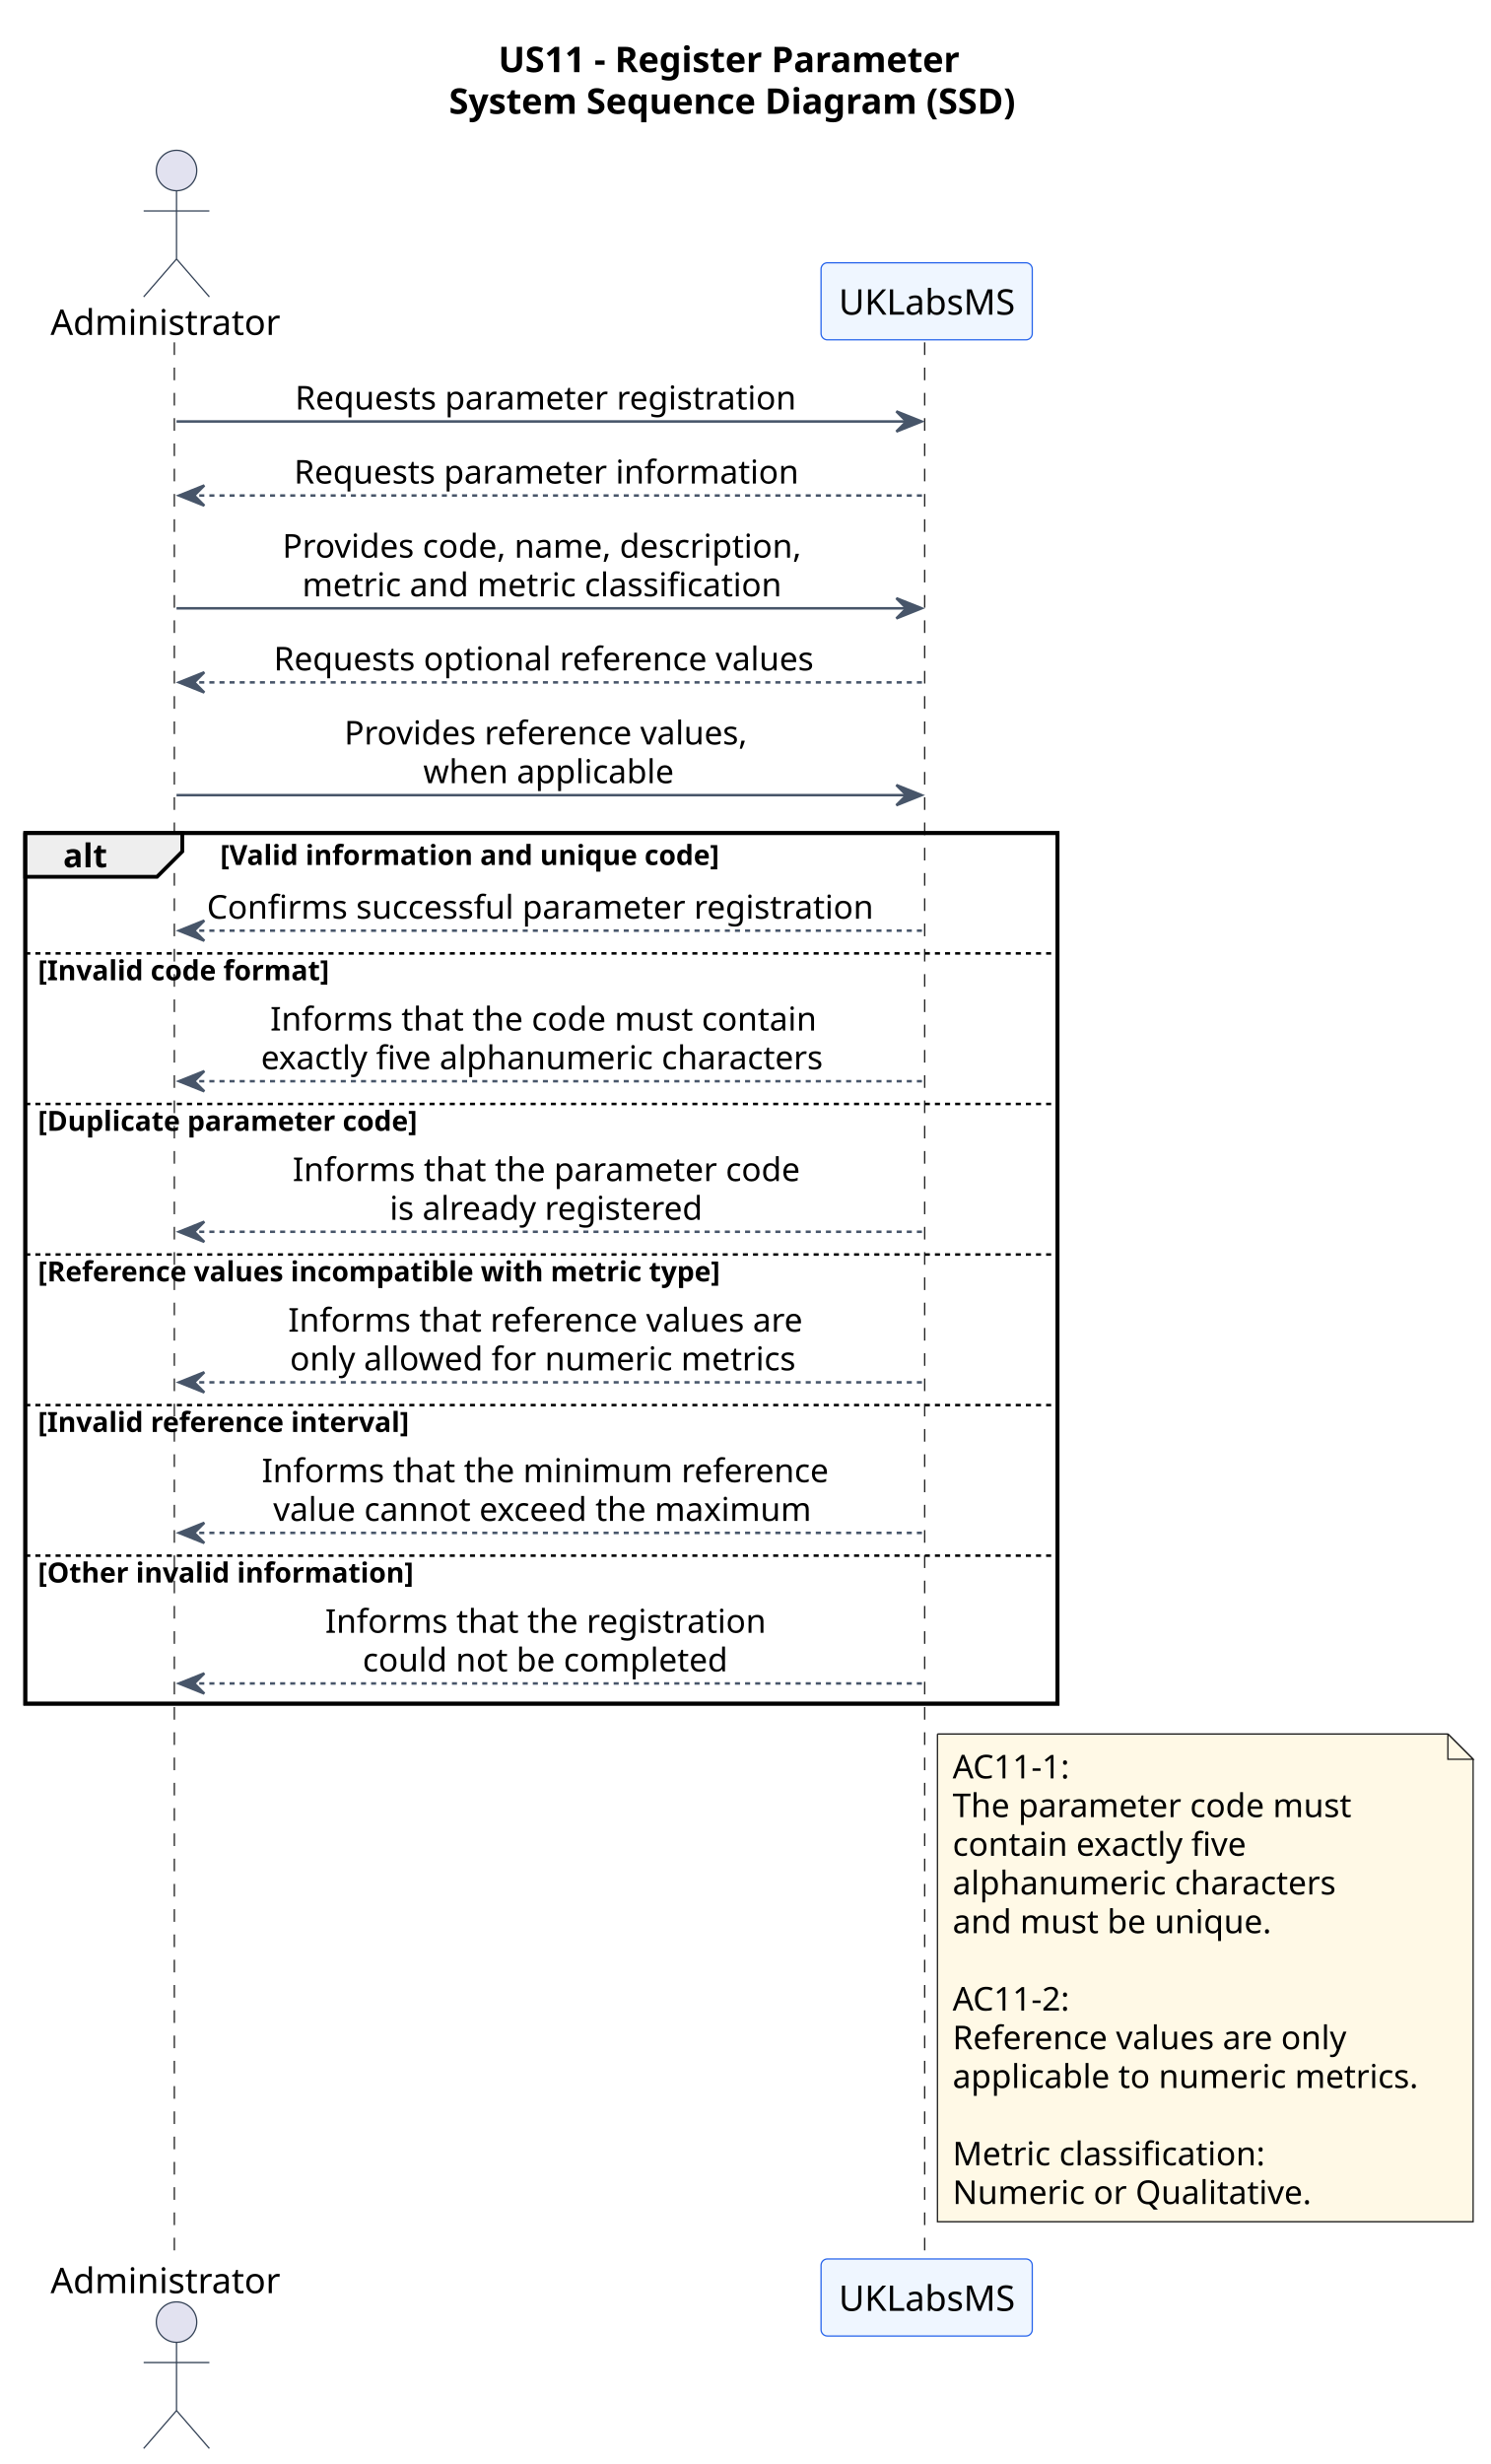
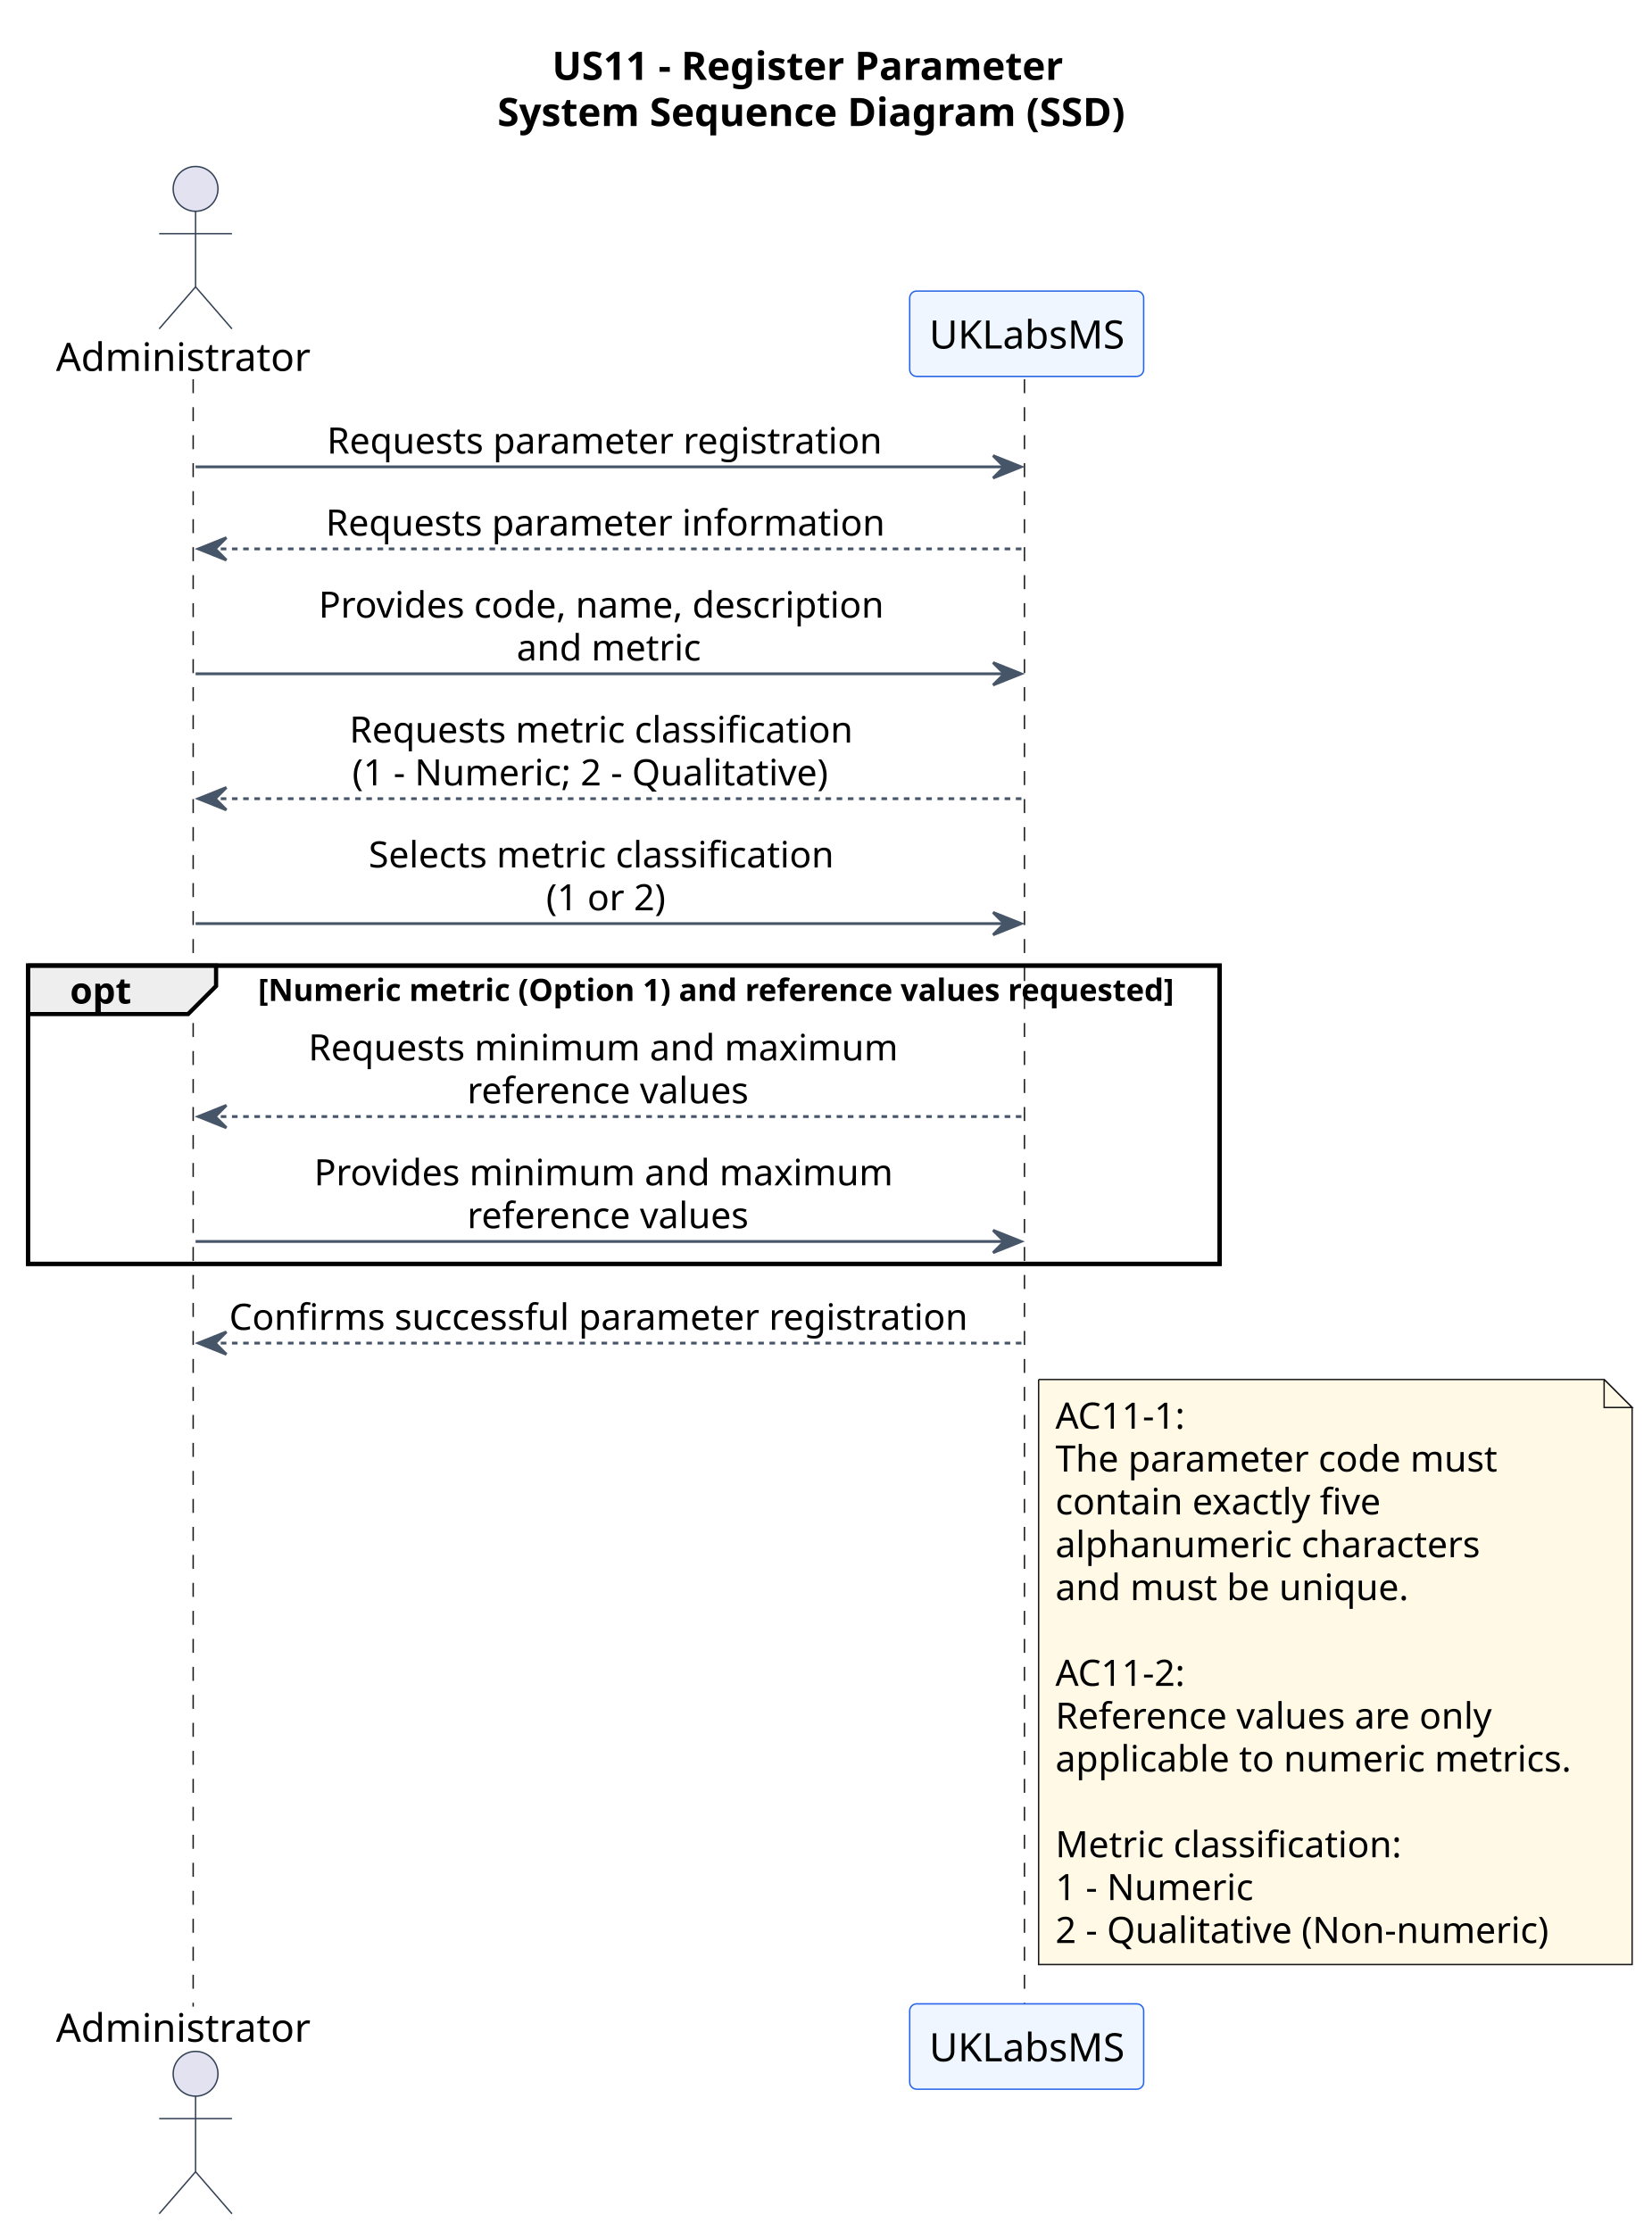
- <svg xmlns="http://www.w3.org/2000/svg" contentStyleType="text/css" height="975px" preserveAspectRatio="none" style="width:590px;height:975px;background:#FFFFFF;" version="1.1" viewBox="0 0 590 975" width="590px" zoomAndPan="magnify">
+ <svg xmlns="http://www.w3.org/2000/svg" contentStyleType="text/css" height="797px" preserveAspectRatio="none" style="width:590px;height:797px;background:#FFFFFF;" version="1.1" viewBox="0 0 590 797" width="590px" zoomAndPan="magnify">
  <defs />
  <g>
    <text fill="#000000" font-family="sans-serif" font-size="14" font-weight="bold" lengthAdjust="spacing" textLength="192.801" x="197.218" y="28.535">US11 - Register Parameter</text>
    <text fill="#000000" font-family="sans-serif" font-size="14" font-weight="bold" lengthAdjust="spacing" textLength="231.861" x="177.687" y="45.023">System Sequence Diagram (SSD)</text>
-     <rect fill="none" height="344.502" style="stroke:#000000;stroke-width:1.5;" width="408.525" x="10" y="329.639" />
-     <line style="stroke:#181818;stroke-width:0.5;stroke-dasharray:5.0,5.0;" x1="69" x2="69" y1="135.465" y2="894.867" />
-     <line style="stroke:#181818;stroke-width:0.5;stroke-dasharray:5.0,5.0;" x1="365.942" x2="365.942" y1="135.465" y2="894.867" />
+     <rect fill="none" height="106.553" style="stroke:#000000;stroke-width:1.5;" width="425.655" x="10" y="344.949" />
+     <line style="stroke:#181818;stroke-width:0.5;stroke-dasharray:5.0,5.0;" x1="69" x2="69" y1="135.465" y2="716.85" />
+     <line style="stroke:#181818;stroke-width:0.5;stroke-dasharray:5.0,5.0;" x1="365.942" x2="365.942" y1="135.465" y2="716.85" />
    <text fill="#000000" font-family="sans-serif" font-size="14" lengthAdjust="spacing" textLength="93.721" x="20" y="132.512">Administrator</text>
    <ellipse cx="69.86" cy="67.477" fill="#E2E2F0" rx="8" ry="8" style="stroke:#334155;stroke-width:0.5;" />
    <path d="M69.86,75.477 L69.86,102.477 M56.86,83.477 L82.86,83.477 M69.86,102.477 L56.86,117.477 M69.86,102.477 L82.86,117.477 " fill="none" style="stroke:#334155;stroke-width:0.5;" />
-     <text fill="#000000" font-family="sans-serif" font-size="14" lengthAdjust="spacing" textLength="93.721" x="20" y="907.402">Administrator</text>
-     <ellipse cx="69.86" cy="918.856" fill="#E2E2F0" rx="8" ry="8" style="stroke:#334155;stroke-width:0.5;" />
-     <path d="M69.86,926.856 L69.86,953.856 M56.86,934.856 L82.86,934.856 M69.86,953.856 L56.86,968.856 M69.86,953.856 L82.86,968.856 " fill="none" style="stroke:#334155;stroke-width:0.5;" />
+     <text fill="#000000" font-family="sans-serif" font-size="14" lengthAdjust="spacing" textLength="93.721" x="20" y="729.385">Administrator</text>
+     <ellipse cx="69.86" cy="740.838" fill="#E2E2F0" rx="8" ry="8" style="stroke:#334155;stroke-width:0.5;" />
+     <path d="M69.86,748.838 L69.86,775.838 M56.86,756.838 L82.86,756.838 M69.86,775.838 L56.86,790.838 M69.86,775.838 L82.86,790.838 " fill="none" style="stroke:#334155;stroke-width:0.5;" />
    <rect fill="#EFF6FF" height="30.488" rx="2.5" ry="2.5" style="stroke:#2563EB;stroke-width:0.5;" width="83.583" x="324.942" y="103.977" />
    <text fill="#000000" font-family="sans-serif" font-size="14" lengthAdjust="spacing" textLength="69.583" x="331.942" y="124.512">UKLabsMS</text>
-     <rect fill="#EFF6FF" height="30.488" rx="2.5" ry="2.5" style="stroke:#2563EB;stroke-width:0.5;" width="83.583" x="324.942" y="893.867" />
-     <text fill="#000000" font-family="sans-serif" font-size="14" lengthAdjust="spacing" textLength="69.583" x="331.942" y="914.402">UKLabsMS</text>
+     <rect fill="#EFF6FF" height="30.488" rx="2.5" ry="2.5" style="stroke:#2563EB;stroke-width:0.5;" width="83.583" x="324.942" y="715.85" />
+     <text fill="#000000" font-family="sans-serif" font-size="14" lengthAdjust="spacing" textLength="69.583" x="331.942" y="736.385">UKLabsMS</text>
    <polygon fill="#475569" points="354.733,162.775,364.733,166.775,354.733,170.775,358.733,166.775" style="stroke:#475569;stroke-width:1;" />
    <line style="stroke:#475569;stroke-width:1;" x1="69.86" x2="360.733" y1="166.775" y2="166.775" />
    <text fill="#000000" font-family="sans-serif" font-size="13" lengthAdjust="spacing" textLength="203.049" x="116.772" y="162.033">Requests parameter registration</text>
    <polygon fill="#475569" points="80.86,192.086,70.86,196.086,80.86,200.086,76.86,196.086" style="stroke:#475569;stroke-width:1;" />
    <line style="stroke:#475569;stroke-width:1;stroke-dasharray:2.0,2.0;" x1="74.86" x2="365.733" y1="196.086" y2="196.086" />
    <text fill="#000000" font-family="sans-serif" font-size="13" lengthAdjust="spacing" textLength="203.861" x="116.366" y="191.344">Requests parameter information</text>
    <polygon fill="#475569" points="354.733,236.707,364.733,240.707,354.733,244.707,358.733,240.707" style="stroke:#475569;stroke-width:1;" />
    <line style="stroke:#475569;stroke-width:1;" x1="69.86" x2="360.733" y1="240.707" y2="240.707" />
-     <text fill="#000000" font-family="sans-serif" font-size="13" lengthAdjust="spacing" textLength="213.046" x="111.774" y="220.654">Provides code, name, description,</text>
-     <text fill="#000000" font-family="sans-serif" font-size="13" lengthAdjust="spacing" textLength="197.38" x="119.607" y="235.965">metric and metric classification</text>
-     <polygon fill="#475569" points="80.86,266.018,70.86,270.018,80.86,274.018,76.86,270.018" style="stroke:#475569;stroke-width:1;" />
-     <line style="stroke:#475569;stroke-width:1;stroke-dasharray:2.0,2.0;" x1="74.86" x2="365.733" y1="270.018" y2="270.018" />
-     <text fill="#000000" font-family="sans-serif" font-size="13" lengthAdjust="spacing" textLength="219.908" x="108.343" y="265.275">Requests optional reference values</text>
-     <polygon fill="#475569" points="354.733,310.639,364.733,314.639,354.733,318.639,358.733,314.639" style="stroke:#475569;stroke-width:1;" />
-     <line style="stroke:#475569;stroke-width:1;" x1="69.86" x2="360.733" y1="314.639" y2="314.639" />
-     <text fill="#000000" font-family="sans-serif" font-size="13" lengthAdjust="spacing" textLength="164.087" x="136.253" y="294.586">Provides reference values,</text>
-     <text fill="#000000" font-family="sans-serif" font-size="13" lengthAdjust="spacing" textLength="101.588" x="167.503" y="309.897">when applicable</text>
-     <path d="M10,329.639 L72.139,329.639 L72.139,336.949 L62.139,346.949 L10,346.949 L10,329.639 " fill="#EEEEEE" style="stroke:#000000;stroke-width:1.5;" />
-     <rect fill="none" height="344.502" style="stroke:#000000;stroke-width:1.5;" width="408.525" x="10" y="329.639" />
-     <text fill="#000000" font-family="sans-serif" font-size="13" font-weight="bold" lengthAdjust="spacing" textLength="17.139" x="25" y="343.207">alt</text>
-     <text fill="#000000" font-family="sans-serif" font-size="11" font-weight="bold" lengthAdjust="spacing" textLength="204.633" x="87.139" y="342.273">[Valid information and unique code]</text>
-     <polygon fill="#475569" points="80.86,364.26,70.86,368.26,80.86,372.26,76.86,368.26" style="stroke:#475569;stroke-width:1;" />
-     <line style="stroke:#475569;stroke-width:1;stroke-dasharray:2.0,2.0;" x1="74.86" x2="365.733" y1="368.26" y2="368.26" />
-     <text fill="#000000" font-family="sans-serif" font-size="13" lengthAdjust="spacing" textLength="272.873" x="81.86" y="363.518">Confirms successful parameter registration</text>
-     <line style="stroke:#000000;stroke-width:1;stroke-dasharray:2.0,2.0;" x1="10" x2="418.525" y1="377.26" y2="377.26" />
-     <text fill="#000000" font-family="sans-serif" font-size="11" font-weight="bold" lengthAdjust="spacing" textLength="118.502" x="15" y="387.894">[Invalid code format]</text>
-     <polygon fill="#475569" points="80.86,423.836,70.86,427.836,80.86,431.836,76.86,427.836" style="stroke:#475569;stroke-width:1;" />
-     <line style="stroke:#475569;stroke-width:1;stroke-dasharray:2.0,2.0;" x1="74.86" x2="365.733" y1="427.836" y2="427.836" />
-     <text fill="#000000" font-family="sans-serif" font-size="13" lengthAdjust="spacing" textLength="222.714" x="106.94" y="407.783">Informs that the code must contain</text>
-     <text fill="#000000" font-family="sans-serif" font-size="13" lengthAdjust="spacing" textLength="230.045" x="103.274" y="423.094">exactly five alphanumeric characters</text>
-     <line style="stroke:#000000;stroke-width:1;stroke-dasharray:2.0,2.0;" x1="10" x2="418.525" y1="436.836" y2="436.836" />
-     <text fill="#000000" font-family="sans-serif" font-size="11" font-weight="bold" lengthAdjust="spacing" textLength="153.871" x="15" y="447.471">[Duplicate parameter code]</text>
-     <polygon fill="#475569" points="80.86,483.412,70.86,487.412,80.86,491.412,76.86,487.412" style="stroke:#475569;stroke-width:1;" />
-     <line style="stroke:#475569;stroke-width:1;stroke-dasharray:2.0,2.0;" x1="74.86" x2="365.733" y1="487.412" y2="487.412" />
-     <text fill="#000000" font-family="sans-serif" font-size="13" lengthAdjust="spacing" textLength="204.991" x="115.801" y="467.359">Informs that the parameter code</text>
-     <text fill="#000000" font-family="sans-serif" font-size="13" lengthAdjust="spacing" textLength="128.166" x="154.214" y="482.67">is already registered</text>
-     <line style="stroke:#000000;stroke-width:1;stroke-dasharray:2.0,2.0;" x1="10" x2="418.525" y1="496.412" y2="496.412" />
-     <text fill="#000000" font-family="sans-serif" font-size="11" font-weight="bold" lengthAdjust="spacing" textLength="277.557" x="15" y="507.047">[Reference values incompatible with metric type]</text>
-     <polygon fill="#475569" points="80.86,542.988,70.86,546.988,80.86,550.988,76.86,546.988" style="stroke:#475569;stroke-width:1;" />
-     <line style="stroke:#475569;stroke-width:1;stroke-dasharray:2.0,2.0;" x1="74.86" x2="365.733" y1="546.988" y2="546.988" />
-     <text fill="#000000" font-family="sans-serif" font-size="13" lengthAdjust="spacing" textLength="208.546" x="114.024" y="526.936">Informs that reference values are</text>
-     <text fill="#000000" font-family="sans-serif" font-size="13" lengthAdjust="spacing" textLength="207.118" x="114.738" y="542.246">only allowed for numeric metrics</text>
-     <line style="stroke:#000000;stroke-width:1;stroke-dasharray:2.0,2.0;" x1="10" x2="418.525" y1="555.988" y2="555.988" />
-     <text fill="#000000" font-family="sans-serif" font-size="11" font-weight="bold" lengthAdjust="spacing" textLength="150.407" x="15" y="566.623">[Invalid reference interval]</text>
-     <polygon fill="#475569" points="80.86,602.564,70.86,606.564,80.86,610.564,76.86,606.564" style="stroke:#475569;stroke-width:1;" />
-     <line style="stroke:#475569;stroke-width:1;stroke-dasharray:2.0,2.0;" x1="74.86" x2="365.733" y1="606.564" y2="606.564" />
-     <text fill="#000000" font-family="sans-serif" font-size="13" lengthAdjust="spacing" textLength="229.436" x="103.579" y="586.512">Informs that the minimum reference</text>
-     <text fill="#000000" font-family="sans-serif" font-size="13" lengthAdjust="spacing" textLength="220.352" x="108.121" y="601.822">value cannot exceed the maximum</text>
-     <line style="stroke:#000000;stroke-width:1;stroke-dasharray:2.0,2.0;" x1="10" x2="418.525" y1="615.564" y2="615.564" />
-     <text fill="#000000" font-family="sans-serif" font-size="11" font-weight="bold" lengthAdjust="spacing" textLength="152.63" x="15" y="626.199">[Other invalid information]</text>
-     <polygon fill="#475569" points="80.86,662.141,70.86,666.141,80.86,670.141,76.86,666.141" style="stroke:#475569;stroke-width:1;" />
-     <line style="stroke:#475569;stroke-width:1;stroke-dasharray:2.0,2.0;" x1="74.86" x2="365.733" y1="666.141" y2="666.141" />
-     <text fill="#000000" font-family="sans-serif" font-size="13" lengthAdjust="spacing" textLength="179.232" x="128.681" y="646.088">Informs that the registration</text>
-     <text fill="#000000" font-family="sans-serif" font-size="13" lengthAdjust="spacing" textLength="149.583" x="143.506" y="661.398">could not be completed</text>
-     <path d="M371,686.141 L371,879.141 L583,879.141 L583,696.141 L573,686.141 L371,686.141 " fill="#FFF9E6" style="stroke:#181818;stroke-width:0.5;" />
-     <path d="M573,686.141 L573,696.141 L583,696.141 L573,686.141 " fill="#FFF9E6" style="stroke:#181818;stroke-width:0.5;" />
-     <text fill="#000000" font-family="sans-serif" font-size="13" lengthAdjust="spacing" textLength="54.26" x="377" y="703.709">AC11-1:</text>
-     <text fill="#000000" font-family="sans-serif" font-size="13" lengthAdjust="spacing" textLength="162.297" x="377" y="719.019">The parameter code must</text>
-     <text fill="#000000" font-family="sans-serif" font-size="13" lengthAdjust="spacing" textLength="121.78" x="377" y="734.33">contain exactly five</text>
-     <text fill="#000000" font-family="sans-serif" font-size="13" lengthAdjust="spacing" textLength="154.845" x="377" y="749.641">alphanumeric characters</text>
-     <text fill="#000000" font-family="sans-serif" font-size="13" lengthAdjust="spacing" textLength="130.387" x="377" y="764.951">and must be unique.</text>
-     <text fill="#000000" font-family="sans-serif" font-size="13" lengthAdjust="spacing" textLength="4.113" x="377" y="780.262"> </text>
-     <text fill="#000000" font-family="sans-serif" font-size="13" lengthAdjust="spacing" textLength="54.26" x="377" y="795.572">AC11-2:</text>
-     <text fill="#000000" font-family="sans-serif" font-size="13" lengthAdjust="spacing" textLength="160.304" x="377" y="810.883">Reference values are only</text>
-     <text fill="#000000" font-family="sans-serif" font-size="13" lengthAdjust="spacing" textLength="191.236" x="377" y="826.193">applicable to numeric metrics.</text>
-     <text fill="#000000" font-family="sans-serif" font-size="13" lengthAdjust="spacing" textLength="4.113" x="377" y="841.504"> </text>
-     <text fill="#000000" font-family="sans-serif" font-size="13" lengthAdjust="spacing" textLength="128.921" x="377" y="856.814">Metric classification:</text>
-     <text fill="#000000" font-family="sans-serif" font-size="13" lengthAdjust="spacing" textLength="145.926" x="377" y="872.125">Numeric or Qualitative.</text>
+     <text fill="#000000" font-family="sans-serif" font-size="13" lengthAdjust="spacing" textLength="208.933" x="113.83" y="220.654">Provides code, name, description</text>
+     <text fill="#000000" font-family="sans-serif" font-size="13" lengthAdjust="spacing" textLength="67.52" x="184.537" y="235.965">and metric</text>
+     <polygon fill="#475569" points="80.86,281.328,70.86,285.328,80.86,289.328,76.86,285.328" style="stroke:#475569;stroke-width:1;" />
+     <line style="stroke:#475569;stroke-width:1;stroke-dasharray:2.0,2.0;" x1="74.86" x2="365.733" y1="285.328" y2="285.328" />
+     <text fill="#000000" font-family="sans-serif" font-size="13" lengthAdjust="spacing" textLength="186.932" x="124.831" y="265.275">Requests metric classification</text>
+     <text fill="#000000" font-family="sans-serif" font-size="13" lengthAdjust="spacing" textLength="184.901" x="125.846" y="280.586">(1 - Numeric; 2 - Qualitative)</text>
+     <polygon fill="#475569" points="354.733,325.949,364.733,329.949,354.733,333.949,358.733,329.949" style="stroke:#475569;stroke-width:1;" />
+     <line style="stroke:#475569;stroke-width:1;" x1="69.86" x2="360.733" y1="329.949" y2="329.949" />
+     <text fill="#000000" font-family="sans-serif" font-size="13" lengthAdjust="spacing" textLength="173.253" x="131.67" y="309.897">Selects metric classification</text>
+     <text fill="#000000" font-family="sans-serif" font-size="13" lengthAdjust="spacing" textLength="46.427" x="195.083" y="325.207">(1 or 2)</text>
+     <path d="M10,344.949 L77.185,344.949 L77.185,352.26 L67.185,362.26 L10,362.26 L10,344.949 " fill="#EEEEEE" style="stroke:#000000;stroke-width:1.5;" />
+     <rect fill="none" height="106.553" style="stroke:#000000;stroke-width:1.5;" width="425.655" x="10" y="344.949" />
+     <text fill="#000000" font-family="sans-serif" font-size="13" font-weight="bold" lengthAdjust="spacing" textLength="22.185" x="25" y="358.518">opt</text>
+     <text fill="#000000" font-family="sans-serif" font-size="11" font-weight="bold" lengthAdjust="spacing" textLength="338.47" x="92.185" y="357.584">[Numeric metric (Option 1) and reference values requested]</text>
+     <polygon fill="#475569" points="80.86,394.881,70.86,398.881,80.86,402.881,76.86,398.881" style="stroke:#475569;stroke-width:1;" />
+     <line style="stroke:#475569;stroke-width:1;stroke-dasharray:2.0,2.0;" x1="74.86" x2="365.733" y1="398.881" y2="398.881" />
+     <text fill="#000000" font-family="sans-serif" font-size="13" lengthAdjust="spacing" textLength="216.29" x="110.152" y="378.828">Requests minimum and maximum</text>
+     <text fill="#000000" font-family="sans-serif" font-size="13" lengthAdjust="spacing" textLength="102.832" x="166.881" y="394.139">reference values</text>
+     <polygon fill="#475569" points="354.733,439.502,364.733,443.502,354.733,447.502,358.733,443.502" style="stroke:#475569;stroke-width:1;" />
+     <line style="stroke:#475569;stroke-width:1;" x1="69.86" x2="360.733" y1="443.502" y2="443.502" />
+     <text fill="#000000" font-family="sans-serif" font-size="13" lengthAdjust="spacing" textLength="212.247" x="112.174" y="423.449">Provides minimum and maximum</text>
+     <text fill="#000000" font-family="sans-serif" font-size="13" lengthAdjust="spacing" textLength="102.832" x="166.881" y="438.76">reference values</text>
+     <polygon fill="#475569" points="80.86,475.812,70.86,479.812,80.86,483.812,76.86,479.812" style="stroke:#475569;stroke-width:1;" />
+     <line style="stroke:#475569;stroke-width:1;stroke-dasharray:2.0,2.0;" x1="74.86" x2="365.733" y1="479.812" y2="479.812" />
+     <text fill="#000000" font-family="sans-serif" font-size="13" lengthAdjust="spacing" textLength="272.873" x="81.86" y="475.07">Confirms successful parameter registration</text>
+     <path d="M371,492.812 L371,701.812 L583,701.812 L583,502.812 L573,492.812 L371,492.812 " fill="#FFF9E6" style="stroke:#181818;stroke-width:0.5;" />
+     <path d="M573,492.812 L573,502.812 L583,502.812 L573,492.812 " fill="#FFF9E6" style="stroke:#181818;stroke-width:0.5;" />
+     <text fill="#000000" font-family="sans-serif" font-size="13" lengthAdjust="spacing" textLength="54.26" x="377" y="510.381">AC11-1:</text>
+     <text fill="#000000" font-family="sans-serif" font-size="13" lengthAdjust="spacing" textLength="162.297" x="377" y="525.691">The parameter code must</text>
+     <text fill="#000000" font-family="sans-serif" font-size="13" lengthAdjust="spacing" textLength="121.78" x="377" y="541.002">contain exactly five</text>
+     <text fill="#000000" font-family="sans-serif" font-size="13" lengthAdjust="spacing" textLength="154.845" x="377" y="556.312">alphanumeric characters</text>
+     <text fill="#000000" font-family="sans-serif" font-size="13" lengthAdjust="spacing" textLength="130.387" x="377" y="571.623">and must be unique.</text>
+     <text fill="#000000" font-family="sans-serif" font-size="13" lengthAdjust="spacing" textLength="4.113" x="377" y="586.934"> </text>
+     <text fill="#000000" font-family="sans-serif" font-size="13" lengthAdjust="spacing" textLength="54.26" x="377" y="602.244">AC11-2:</text>
+     <text fill="#000000" font-family="sans-serif" font-size="13" lengthAdjust="spacing" textLength="160.304" x="377" y="617.555">Reference values are only</text>
+     <text fill="#000000" font-family="sans-serif" font-size="13" lengthAdjust="spacing" textLength="191.236" x="377" y="632.865">applicable to numeric metrics.</text>
+     <text fill="#000000" font-family="sans-serif" font-size="13" lengthAdjust="spacing" textLength="4.113" x="377" y="648.176"> </text>
+     <text fill="#000000" font-family="sans-serif" font-size="13" lengthAdjust="spacing" textLength="128.921" x="377" y="663.486">Metric classification:</text>
+     <text fill="#000000" font-family="sans-serif" font-size="13" lengthAdjust="spacing" textLength="76.756" x="377" y="678.797">1 - Numeric</text>
+     <text fill="#000000" font-family="sans-serif" font-size="13" lengthAdjust="spacing" textLength="188.462" x="377" y="694.107">2 - Qualitative (Non-numeric)</text>
  </g>
</svg>
